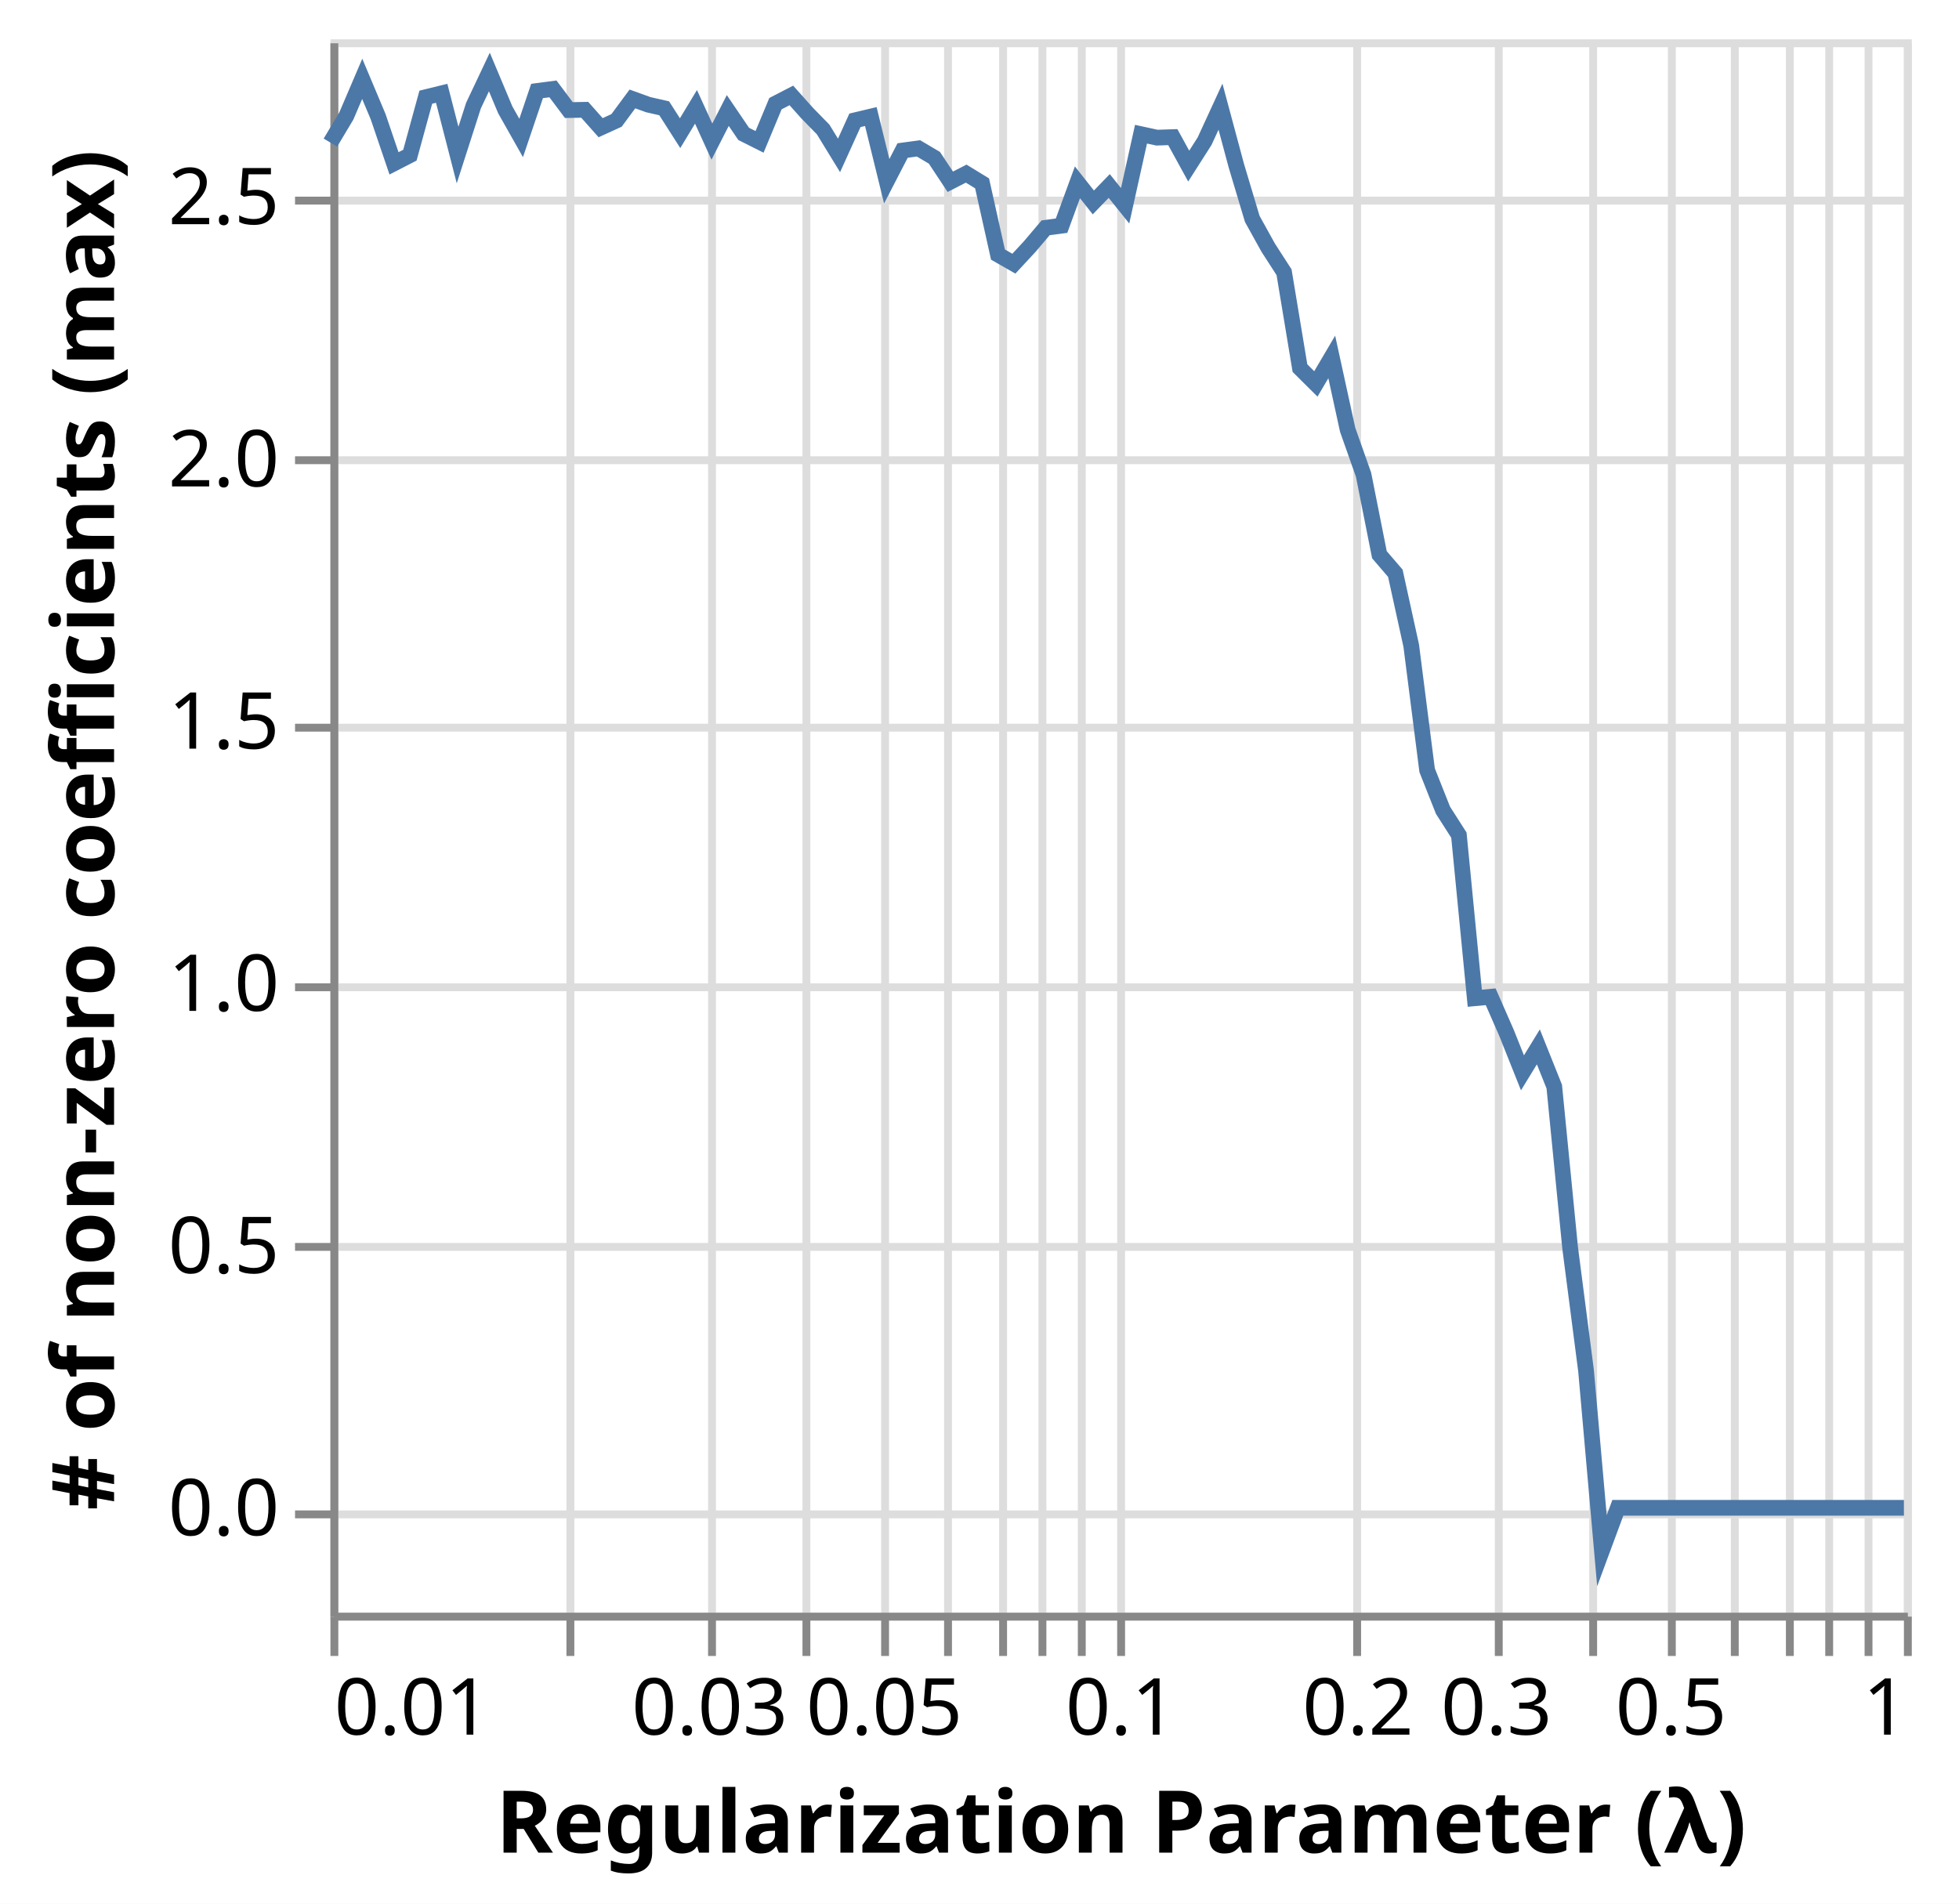
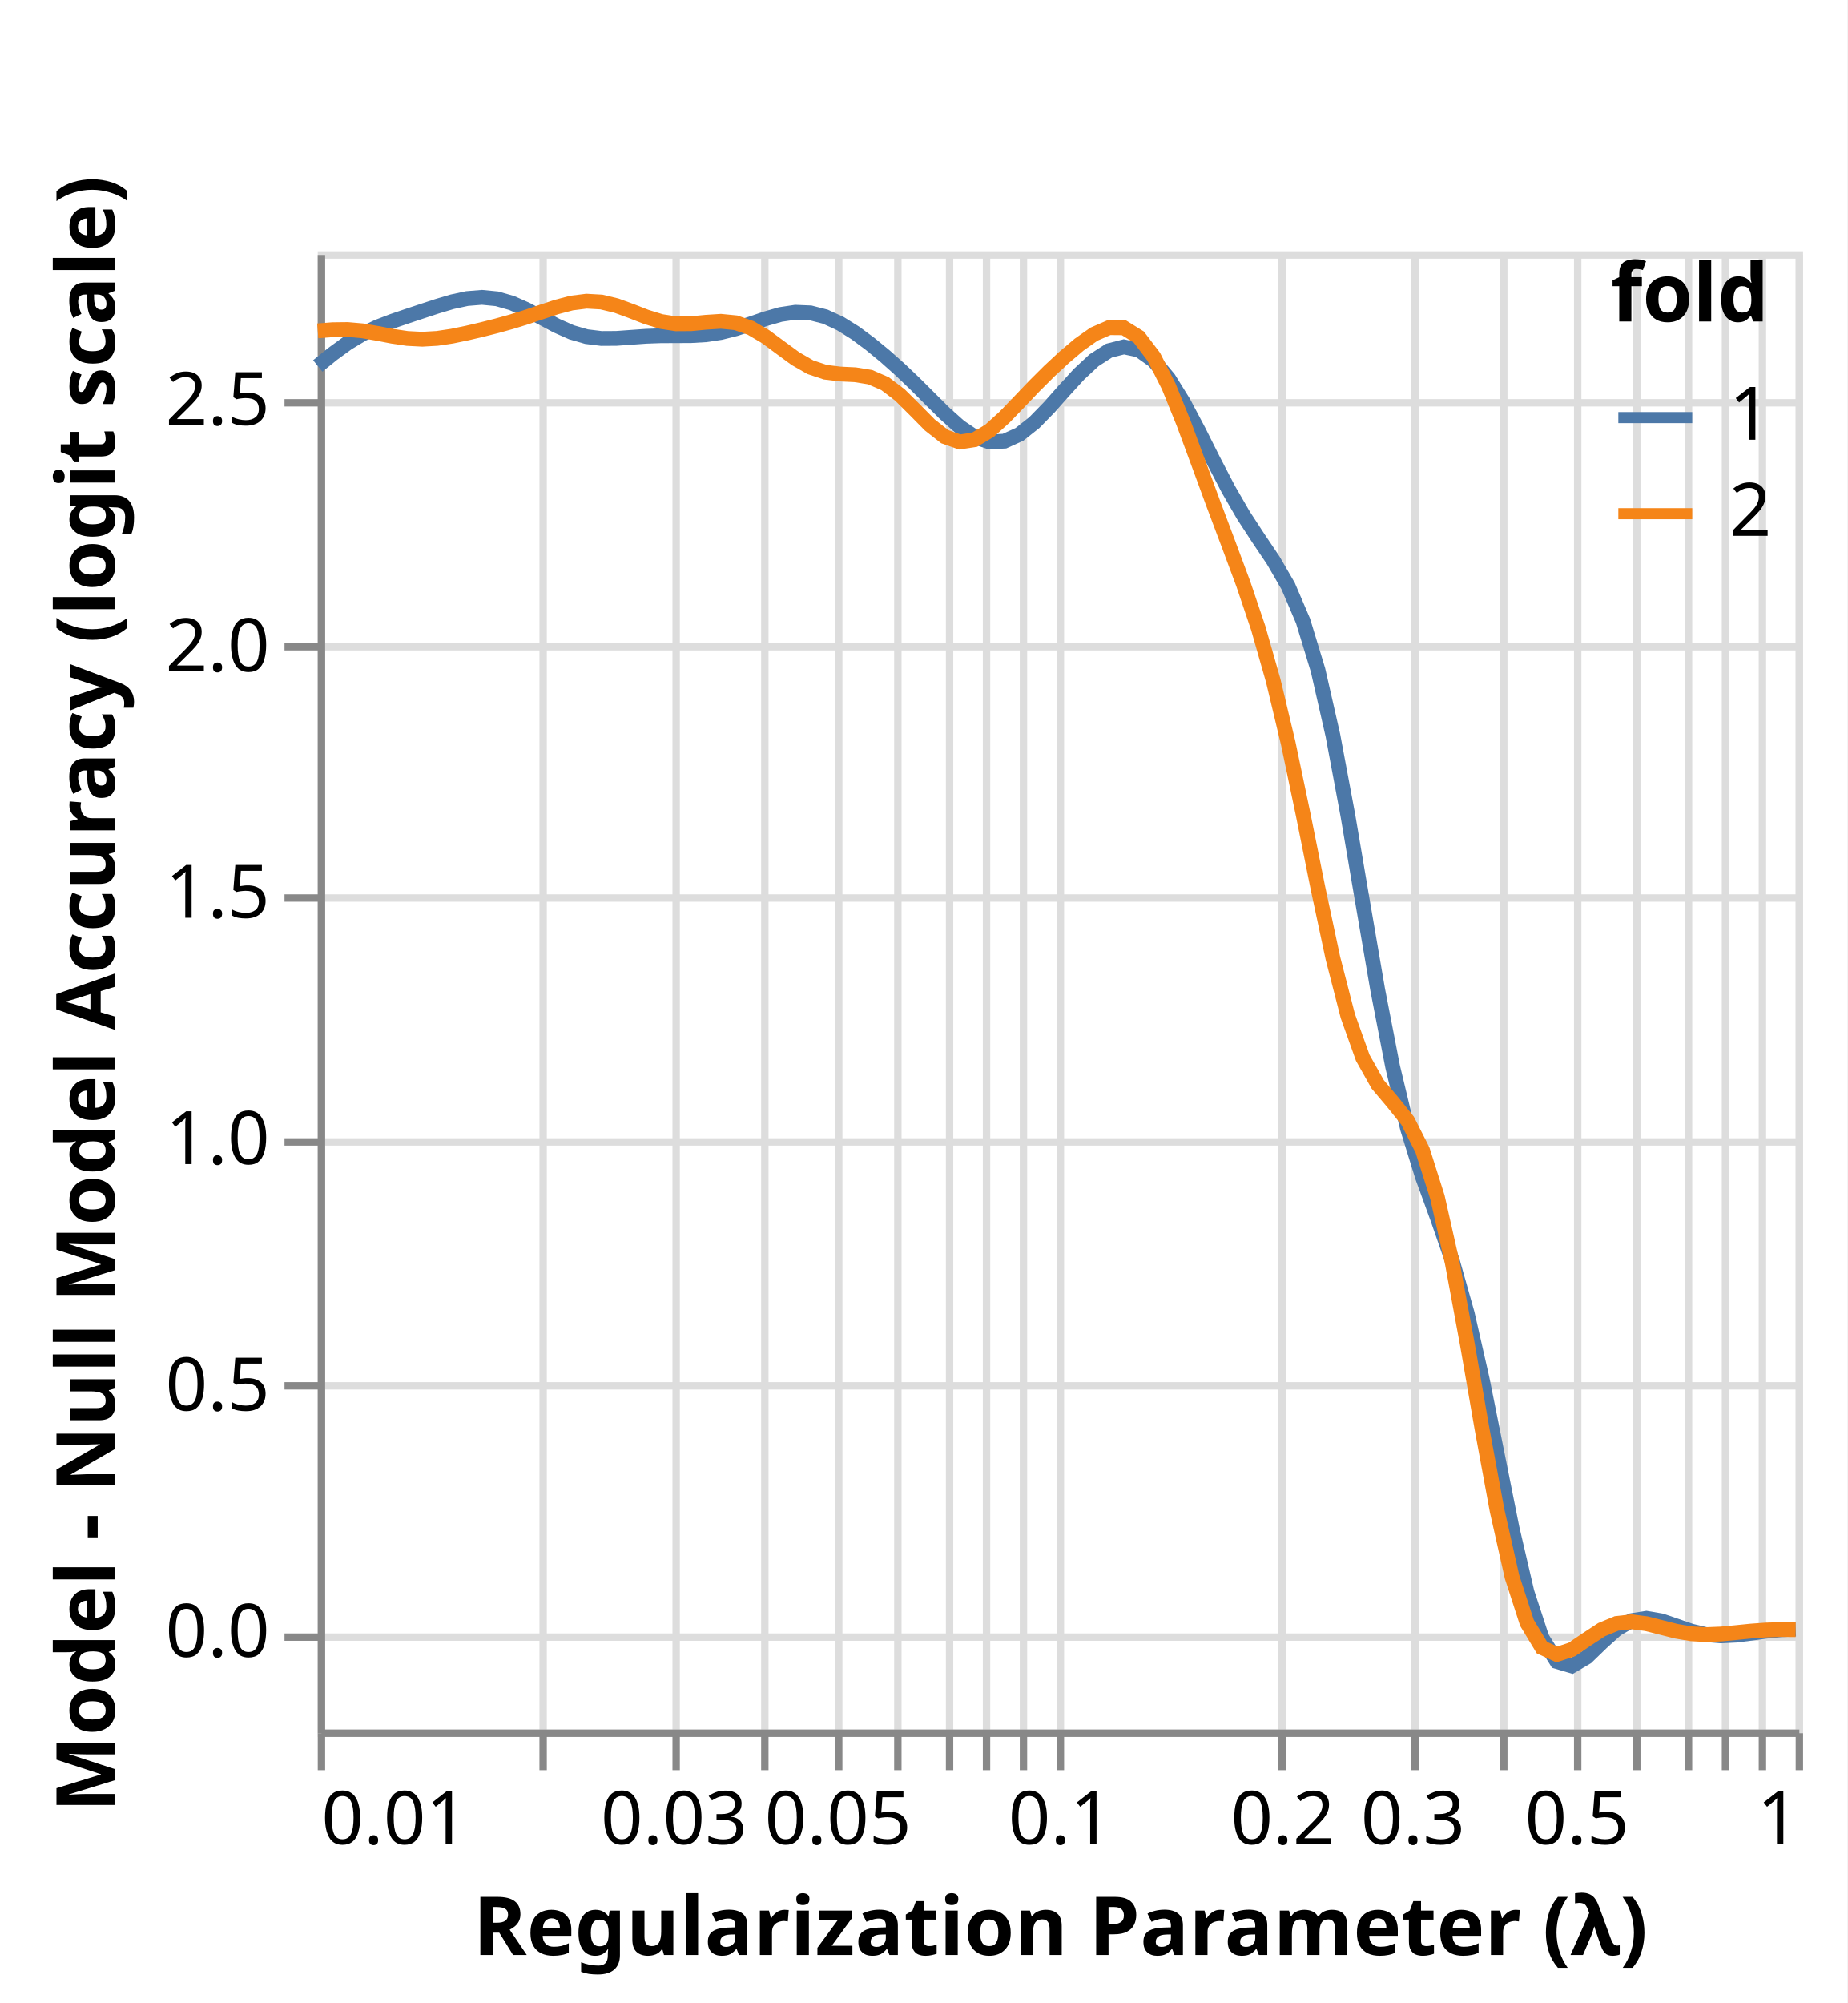
- <svg xmlns="http://www.w3.org/2000/svg" class="marks" width="249" height="242" viewBox="0 0 249 242" version="1.1">
-   <rect width="249" height="242" fill="white" />
-   <g fill="none" stroke-miterlimit="10" transform="translate(42,5)">
+ <svg xmlns="http://www.w3.org/2000/svg" class="marks" width="250" height="271" viewBox="0 0 250 271" version="1.1">
+   <rect width="250" height="271" fill="white" />
+   <g fill="none" stroke-miterlimit="10" transform="translate(43,34)">
    <g class="mark-group role-frame root" role="graphics-object" aria-roledescription="group mark container">
      <g transform="translate(0,0)">
        <path class="background" aria-hidden="true" d="M0.5,0.5h200v200h-200Z" stroke="#ddd" />
        <g>
          <g class="mark-group role-axis" aria-hidden="true">
            <g transform="translate(0.5,200.5)">
              <path class="background" aria-hidden="true" d="M0,0h0v0h0Z" pointer-events="none" />
              <g>
                <g class="mark-rule role-axis-grid" pointer-events="none">
                  <line transform="translate(0,-200)" x2="0" y2="200" stroke="#ddd" stroke-width="1" opacity="1" />
                  <line transform="translate(30,-200)" x2="0" y2="200" stroke="#ddd" stroke-width="1" opacity="1" />
                  <line transform="translate(48,-200)" x2="0" y2="200" stroke="#ddd" stroke-width="1" opacity="1" />
                  <line transform="translate(60,-200)" x2="0" y2="200" stroke="#ddd" stroke-width="1" opacity="1" />
                  <line transform="translate(70,-200)" x2="0" y2="200" stroke="#ddd" stroke-width="1" opacity="1" />
                  <line transform="translate(78,-200)" x2="0" y2="200" stroke="#ddd" stroke-width="1" opacity="1" />
                  <line transform="translate(85,-200)" x2="0" y2="200" stroke="#ddd" stroke-width="1" opacity="1" />
                  <line transform="translate(90,-200)" x2="0" y2="200" stroke="#ddd" stroke-width="1" opacity="1" />
                  <line transform="translate(95,-200)" x2="0" y2="200" stroke="#ddd" stroke-width="1" opacity="1" />
                  <line transform="translate(100,-200)" x2="0" y2="200" stroke="#ddd" stroke-width="1" opacity="1" />
                  <line transform="translate(130,-200)" x2="0" y2="200" stroke="#ddd" stroke-width="1" opacity="1" />
                  <line transform="translate(148,-200)" x2="0" y2="200" stroke="#ddd" stroke-width="1" opacity="1" />
                  <line transform="translate(160,-200)" x2="0" y2="200" stroke="#ddd" stroke-width="1" opacity="1" />
                  <line transform="translate(170,-200)" x2="0" y2="200" stroke="#ddd" stroke-width="1" opacity="1" />
                  <line transform="translate(178,-200)" x2="0" y2="200" stroke="#ddd" stroke-width="1" opacity="1" />
                  <line transform="translate(185,-200)" x2="0" y2="200" stroke="#ddd" stroke-width="1" opacity="1" />
                  <line transform="translate(190,-200)" x2="0" y2="200" stroke="#ddd" stroke-width="1" opacity="1" />
                  <line transform="translate(195,-200)" x2="0" y2="200" stroke="#ddd" stroke-width="1" opacity="1" />
                  <line transform="translate(200,-200)" x2="0" y2="200" stroke="#ddd" stroke-width="1" opacity="1" />
                </g>
              </g>
              <path class="foreground" aria-hidden="true" d="" pointer-events="none" display="none" />
            </g>
          </g>
          <g class="mark-group role-axis" aria-hidden="true">
            <g transform="translate(0.5,0.5)">
              <path class="background" aria-hidden="true" d="M0,0h0v0h0Z" pointer-events="none" />
              <g>
                <g class="mark-rule role-axis-grid" pointer-events="none">
                  <line transform="translate(0,187)" x2="200" y2="0" stroke="#ddd" stroke-width="1" opacity="1" />
                  <line transform="translate(0,153)" x2="200" y2="0" stroke="#ddd" stroke-width="1" opacity="1" />
                  <line transform="translate(0,120)" x2="200" y2="0" stroke="#ddd" stroke-width="1" opacity="1" />
                  <line transform="translate(0,87)" x2="200" y2="0" stroke="#ddd" stroke-width="1" opacity="1" />
                  <line transform="translate(0,53)" x2="200" y2="0" stroke="#ddd" stroke-width="1" opacity="1" />
                  <line transform="translate(0,20)" x2="200" y2="0" stroke="#ddd" stroke-width="1" opacity="1" />
                </g>
              </g>
              <path class="foreground" aria-hidden="true" d="" pointer-events="none" display="none" />
            </g>
          </g>
          <g class="mark-group role-axis" role="graphics-symbol" aria-roledescription="axis" aria-label="X-axis titled 'Regularization Parameter (λ)' for a log scale with values from 0.01 to 1">
            <g transform="translate(0.5,200.5)">
              <path class="background" aria-hidden="true" d="M0,0h0v0h0Z" pointer-events="none" />
              <g>
                <g class="mark-rule role-axis-tick" pointer-events="none">
                  <line transform="translate(0,0)" x2="0" y2="5" stroke="#888" stroke-width="1" opacity="1" />
                  <line transform="translate(30,0)" x2="0" y2="5" stroke="#888" stroke-width="1" opacity="1" />
                  <line transform="translate(48,0)" x2="0" y2="5" stroke="#888" stroke-width="1" opacity="1" />
                  <line transform="translate(60,0)" x2="0" y2="5" stroke="#888" stroke-width="1" opacity="1" />
                  <line transform="translate(70,0)" x2="0" y2="5" stroke="#888" stroke-width="1" opacity="1" />
                  <line transform="translate(78,0)" x2="0" y2="5" stroke="#888" stroke-width="1" opacity="1" />
                  <line transform="translate(85,0)" x2="0" y2="5" stroke="#888" stroke-width="1" opacity="1" />
                  <line transform="translate(90,0)" x2="0" y2="5" stroke="#888" stroke-width="1" opacity="1" />
                  <line transform="translate(95,0)" x2="0" y2="5" stroke="#888" stroke-width="1" opacity="1" />
                  <line transform="translate(100,0)" x2="0" y2="5" stroke="#888" stroke-width="1" opacity="1" />
                  <line transform="translate(130,0)" x2="0" y2="5" stroke="#888" stroke-width="1" opacity="1" />
                  <line transform="translate(148,0)" x2="0" y2="5" stroke="#888" stroke-width="1" opacity="1" />
                  <line transform="translate(160,0)" x2="0" y2="5" stroke="#888" stroke-width="1" opacity="1" />
                  <line transform="translate(170,0)" x2="0" y2="5" stroke="#888" stroke-width="1" opacity="1" />
                  <line transform="translate(178,0)" x2="0" y2="5" stroke="#888" stroke-width="1" opacity="1" />
                  <line transform="translate(185,0)" x2="0" y2="5" stroke="#888" stroke-width="1" opacity="1" />
                  <line transform="translate(190,0)" x2="0" y2="5" stroke="#888" stroke-width="1" opacity="1" />
                  <line transform="translate(195,0)" x2="0" y2="5" stroke="#888" stroke-width="1" opacity="1" />
                  <line transform="translate(200,0)" x2="0" y2="5" stroke="#888" stroke-width="1" opacity="1" />
                </g>
                <g class="mark-text role-axis-label" pointer-events="none">
                  <text text-anchor="start" transform="translate(0,15)" font-family="sans-serif" font-size="10px" fill="#000" opacity="1">0.01</text>
                  <text text-anchor="middle" transform="translate(30.103,15)" font-family="sans-serif" font-size="10px" fill="#000" opacity="0">0.02</text>
                  <text text-anchor="middle" transform="translate(47.71213,15)" font-family="sans-serif" font-size="10px" fill="#000" opacity="1">0.03</text>
                  <text text-anchor="middle" transform="translate(60.206,15)" font-family="sans-serif" font-size="10px" fill="#000" opacity="0">0.04</text>
                  <text text-anchor="middle" transform="translate(69.897,15)" font-family="sans-serif" font-size="10px" fill="#000" opacity="1">0.05</text>
                  <text text-anchor="middle" transform="translate(77.81513,15)" font-family="sans-serif" font-size="10px" fill="#000" opacity="1" />
                  <text text-anchor="middle" transform="translate(84.5098,15)" font-family="sans-serif" font-size="10px" fill="#000" opacity="1" />
                  <text text-anchor="middle" transform="translate(90.309,15)" font-family="sans-serif" font-size="10px" fill="#000" opacity="1" />
                  <text text-anchor="middle" transform="translate(95.42425,15)" font-family="sans-serif" font-size="10px" fill="#000" opacity="1" />
                  <text text-anchor="middle" transform="translate(100,15)" font-family="sans-serif" font-size="10px" fill="#000" opacity="1">0.1</text>
                  <text text-anchor="middle" transform="translate(130.103,15)" font-family="sans-serif" font-size="10px" fill="#000" opacity="1">0.2</text>
                  <text text-anchor="middle" transform="translate(147.7121,15)" font-family="sans-serif" font-size="10px" fill="#000" opacity="1">0.3</text>
                  <text text-anchor="middle" transform="translate(160.206,15)" font-family="sans-serif" font-size="10px" fill="#000" opacity="0">0.4</text>
                  <text text-anchor="middle" transform="translate(169.897,15)" font-family="sans-serif" font-size="10px" fill="#000" opacity="1">0.5</text>
                  <text text-anchor="middle" transform="translate(177.8151,15)" font-family="sans-serif" font-size="10px" fill="#000" opacity="1" />
                  <text text-anchor="middle" transform="translate(184.5098,15)" font-family="sans-serif" font-size="10px" fill="#000" opacity="1" />
                  <text text-anchor="middle" transform="translate(190.309,15)" font-family="sans-serif" font-size="10px" fill="#000" opacity="1" />
                  <text text-anchor="middle" transform="translate(195.4243,15)" font-family="sans-serif" font-size="10px" fill="#000" opacity="1" />
                  <text text-anchor="end" transform="translate(200,15)" font-family="sans-serif" font-size="10px" fill="#000" opacity="1">1</text>
                </g>
                <g class="mark-rule role-axis-domain" pointer-events="none">
                  <line transform="translate(0,0)" x2="200" y2="0" stroke="#888" stroke-width="1" opacity="1" />
                </g>
                <g class="mark-text role-axis-title" pointer-events="none">
                  <text text-anchor="middle" transform="translate(100,30)" font-family="sans-serif" font-size="11px" font-weight="bold" fill="#000" opacity="1">Regularization Parameter (λ)</text>
                </g>
              </g>
              <path class="foreground" aria-hidden="true" d="" pointer-events="none" display="none" />
            </g>
          </g>
-           <g class="mark-group role-axis" role="graphics-symbol" aria-roledescription="axis" aria-label="Y-axis titled '# of non-zero coefficients (max)' for a linear scale with values from -0.2 to 2.8">
+           <g class="mark-group role-axis" role="graphics-symbol" aria-roledescription="axis" aria-label="Y-axis titled 'Model - Null Model Accuracy (logit scale)' for a linear scale with values from -0.2 to 2.8">
            <g transform="translate(0.5,0.5)">
              <path class="background" aria-hidden="true" d="M0,0h0v0h0Z" pointer-events="none" />
              <g>
                <g class="mark-rule role-axis-tick" pointer-events="none">
                  <line transform="translate(0,187)" x2="-5" y2="0" stroke="#888" stroke-width="1" opacity="1" />
                  <line transform="translate(0,153)" x2="-5" y2="0" stroke="#888" stroke-width="1" opacity="1" />
                  <line transform="translate(0,120)" x2="-5" y2="0" stroke="#888" stroke-width="1" opacity="1" />
                  <line transform="translate(0,87)" x2="-5" y2="0" stroke="#888" stroke-width="1" opacity="1" />
                  <line transform="translate(0,53)" x2="-5" y2="0" stroke="#888" stroke-width="1" opacity="1" />
                  <line transform="translate(0,20)" x2="-5" y2="0" stroke="#888" stroke-width="1" opacity="1" />
                </g>
                <g class="mark-text role-axis-label" pointer-events="none">
                  <text text-anchor="end" transform="translate(-7,189.6667)" font-family="sans-serif" font-size="10px" fill="#000" opacity="1">0.0</text>
                  <text text-anchor="end" transform="translate(-7,156.3333)" font-family="sans-serif" font-size="10px" fill="#000" opacity="1">0.5</text>
                  <text text-anchor="end" transform="translate(-7,123)" font-family="sans-serif" font-size="10px" fill="#000" opacity="1">1.0</text>
                  <text text-anchor="end" transform="translate(-7,89.66667)" font-family="sans-serif" font-size="10px" fill="#000" opacity="1">1.5</text>
                  <text text-anchor="end" transform="translate(-7,56.33333)" font-family="sans-serif" font-size="10px" fill="#000" opacity="1">2.0</text>
                  <text text-anchor="end" transform="translate(-7,23)" font-family="sans-serif" font-size="10px" fill="#000" opacity="1">2.5</text>
                </g>
                <g class="mark-rule role-axis-domain" pointer-events="none">
                  <line transform="translate(0,200)" x2="0" y2="-200" stroke="#888" stroke-width="1" opacity="1" />
                </g>
                <g class="mark-text role-axis-title" pointer-events="none">
-                   <text text-anchor="middle" transform="translate(-26,100) rotate(-90) translate(0,-2)" font-family="sans-serif" font-size="11px" font-weight="bold" fill="#000" opacity="1"># of non-zero coefficients (max)</text>
-                 </g>
-               </g>
-               <path class="foreground" aria-hidden="true" d="" pointer-events="none" display="none" />
-             </g>
-           </g>
-           <g class="mark-line role-mark layer_0_marks" role="graphics-object" aria-roledescription="line mark container">
-             <path aria-label="Regularization Parameter (λ): 0.01; # of non-zero coefficients (max): 2.60310950356" role="graphics-symbol" aria-roledescription="line mark" d="M0,13.126L2.02,9.747L4.04,5.024L6.061,9.826L8.081,15.765L10.101,14.727L12.121,7.355L14.141,6.859L16.162,14.707L18.182,8.423L20.202,4.151L22.222,8.963L24.242,12.539L26.263,6.565L28.283,6.299L30.303,8.993L32.323,8.957L34.343,11.231L36.364,10.309L38.384,7.578L40.404,8.306L42.424,8.766L44.444,11.928L46.465,8.583L48.485,13.003L50.505,9.046L52.525,12.019L54.545,13.034L56.566,8.176L58.586,7.131L60.606,9.392L62.626,11.457L64.646,14.756L66.667,10.295L68.687,9.816L70.707,18.041L72.727,14.133L74.747,13.861L76.768,15.056L78.788,18.105L80.808,17.07L82.828,18.306L84.848,27.361L86.869,28.517L88.889,26.337L90.909,23.954L92.929,23.689L94.949,18.176L96.97,20.732L98.99,18.643L101.01,21.159L103.03,12.059L105.051,12.497L107.071,12.431L109.091,16.113L111.111,12.946L113.131,8.56L115.152,16.084L117.172,22.832L119.192,26.477L121.212,29.608L123.232,41.795L125.253,43.803L127.273,40.374L129.293,49.625L131.313,55.341L133.333,65.515L135.354,67.867L137.374,77.065L139.394,92.906L141.414,98L143.434,101.159L145.455,121.891L147.475,121.705L149.495,126.314L151.515,131.374L153.535,128.074L155.556,133.122L157.576,153.644L159.596,169.243L161.616,192.121L163.636,186.667L165.657,186.667L167.677,186.667L169.697,186.667L171.717,186.667L173.737,186.667L175.758,186.667L177.778,186.667L179.798,186.667L181.818,186.667L183.838,186.667L185.859,186.667L187.879,186.667L189.899,186.667L191.919,186.667L193.939,186.667L195.96,186.667L197.98,186.667L200,186.667" stroke="#4c78a8" stroke-width="2" />
+                   <text text-anchor="middle" transform="translate(-26,100) rotate(-90) translate(0,-2)" font-family="sans-serif" font-size="11px" font-weight="bold" fill="#000" opacity="1">Model - Null Model Accuracy (logit scale)</text>
+                 </g>
+               </g>
+               <path class="foreground" aria-hidden="true" d="" pointer-events="none" display="none" />
+             </g>
+           </g>
+           <g class="mark-group role-scope layer_0_pathgroup" role="graphics-object" aria-roledescription="group mark container">
+             <g transform="translate(0,0)">
+               <path class="background" aria-hidden="true" d="M0,0h200v200h-200Z" />
+               <g>
+                 <g class="mark-line role-mark layer_0_marks" role="graphics-object" aria-roledescription="line mark container">
+                   <path aria-label="fold: 1; Regularization Parameter (λ): 0.01; Model - Null Model Accuracy (logit scale): 2.56730986254" role="graphics-symbol" aria-roledescription="line mark" d="M0,15.513L2.02,13.879L4.04,12.407L6.061,11.191L8.081,10.232L10.101,9.457L12.121,8.769L14.141,8.098L16.162,7.434L18.182,6.833L20.202,6.396L22.222,6.232L24.242,6.428L26.263,7.004L28.283,7.903L30.303,8.987L32.323,10.067L34.343,10.961L36.364,11.546L38.384,11.796L40.404,11.784L42.424,11.64L44.444,11.495L46.465,11.423L48.485,11.418L50.505,11.407L52.525,11.29L54.545,10.987L56.566,10.479L58.586,9.819L60.606,9.125L62.626,8.549L64.646,8.245L66.667,8.328L68.687,8.847L70.707,9.777L72.727,11.037L74.747,12.532L76.768,14.191L78.788,15.988L80.808,17.913L82.828,19.932L84.848,21.939L86.869,23.742L88.889,25.102L90.909,25.794L92.929,25.687L94.949,24.773L96.97,23.175L98.99,21.106L101.01,18.828L103.03,16.617L105.051,14.74L107.071,13.442L109.091,12.929L111.111,13.356L113.131,14.797L115.152,17.222L117.172,20.479L119.192,24.296L121.212,28.323L123.232,32.206L125.253,35.704L127.273,38.804L129.293,41.802L131.313,45.287L133.333,50.012L135.354,56.648L137.374,65.498L139.394,76.294L141.414,88.173L143.434,99.904L145.455,110.306L147.475,118.709L149.495,125.236L151.515,130.773L153.535,136.582L155.556,143.732L157.576,152.6L159.596,162.675L161.616,172.752L163.636,181.418L165.657,187.577L167.677,190.803L169.697,191.401L171.717,190.208L173.737,188.252L175.758,186.424L177.778,185.272L179.798,184.95L181.818,185.296L183.838,185.984L185.859,186.683L187.879,187.161L189.899,187.332L191.919,187.234L193.939,186.982L195.96,186.706L197.98,186.501L200,186.413" stroke="#4c78a8" stroke-width="2" />
+                 </g>
+               </g>
+               <path class="foreground" aria-hidden="true" d="" display="none" />
+             </g>
+             <g transform="translate(0,0)">
+               <path class="background" aria-hidden="true" d="M0,0h200v200h-200Z" />
+               <g>
+                 <g class="mark-line role-mark layer_0_marks" role="graphics-object" aria-roledescription="line mark container">
+                   <path aria-label="fold: 2; Regularization Parameter (λ): 0.01; Model - Null Model Accuracy (logit scale): 2.63854166155" role="graphics-symbol" aria-roledescription="line mark" d="M0,10.764L2.02,10.606L4.04,10.584L6.061,10.762L8.081,11.104L10.101,11.495L12.121,11.793L14.141,11.899L16.162,11.782L18.182,11.48L20.202,11.062L22.222,10.588L24.242,10.078L26.263,9.517L28.283,8.888L30.303,8.204L32.323,7.536L34.343,7.005L36.364,6.75L38.384,6.865L40.404,7.349L42.424,8.086L44.444,8.875L46.465,9.499L48.485,9.81L50.505,9.797L52.525,9.603L54.545,9.473L56.566,9.671L58.586,10.366L60.606,11.555L62.626,13.046L64.646,14.526L66.667,15.686L68.687,16.36L70.707,16.606L72.727,16.702L74.747,17.029L76.768,17.91L78.788,19.447L80.808,21.452L82.828,23.5L84.848,25.082L86.869,25.798L88.889,25.491L90.909,24.276L92.929,22.449L94.949,20.351L96.97,18.233L98.99,16.221L101.01,14.343L103.03,12.631L105.051,11.208L107.071,10.33L109.091,10.349L111.111,11.602L113.131,14.268L115.152,18.267L117.172,23.247L119.192,28.71L121.212,34.212L123.232,39.58L125.253,45.01L127.273,50.989L129.293,58.059L131.313,66.504L133.333,76.122L135.354,86.185L137.374,95.639L139.394,103.472L141.414,109.116L143.434,112.707L145.455,115.1L147.475,117.613L149.495,121.591L151.515,127.957L153.535,136.9L155.556,147.805L157.576,159.455L159.596,170.396L161.616,179.357L163.636,185.572L165.657,188.917L167.677,189.847L169.697,189.179L171.717,187.812L173.737,186.488L175.758,185.65L177.778,185.422L179.798,185.684L181.818,186.193L183.838,186.704L185.859,187.047L187.879,187.162L189.899,187.08L191.919,186.89L193.939,186.685L195.96,186.537L197.98,186.476L200,186.495" stroke="#f58518" stroke-width="2" />
+                 </g>
+               </g>
+               <path class="foreground" aria-hidden="true" d="" display="none" />
+             </g>
+           </g>
+           <g class="mark-group role-legend" role="graphics-symbol" aria-roledescription="legend" aria-label="Symbol legend titled 'fold' for stroke color with 2 values: 1, 2">
+             <g transform="translate(175,0.5)">
+               <path class="background" aria-hidden="true" d="M0,0h25v40h-25Z" pointer-events="none" />
+               <g>
+                 <g class="mark-group role-legend-entry">
+                   <g transform="translate(0,16)">
+                     <path class="background" aria-hidden="true" d="M0,0h0v0h0Z" pointer-events="none" />
+                     <g>
+                       <g class="mark-group role-scope" role="graphics-object" aria-roledescription="group mark container">
+                         <g transform="translate(0,0)">
+                           <path class="background" aria-hidden="true" d="M0,0h22v11h-22Z" pointer-events="none" opacity="1" />
+                           <g>
+                             <g class="mark-symbol role-legend-symbol" pointer-events="none">
+                               <path transform="translate(6,6)" d="M-5,0L5,0" stroke="#4c78a8" stroke-width="1.5" opacity="1" />
+                             </g>
+                             <g class="mark-text role-legend-label" pointer-events="none">
+                               <text text-anchor="start" transform="translate(16,9)" font-family="sans-serif" font-size="10px" fill="#000" opacity="1">1</text>
+                             </g>
+                           </g>
+                           <path class="foreground" aria-hidden="true" d="" pointer-events="none" display="none" />
+                         </g>
+                         <g transform="translate(0,13)">
+                           <path class="background" aria-hidden="true" d="M0,0h22v11h-22Z" pointer-events="none" opacity="1" />
+                           <g>
+                             <g class="mark-symbol role-legend-symbol" pointer-events="none">
+                               <path transform="translate(6,6)" d="M-5,0L5,0" stroke="#f58518" stroke-width="1.5" opacity="1" />
+                             </g>
+                             <g class="mark-text role-legend-label" pointer-events="none">
+                               <text text-anchor="start" transform="translate(16,9)" font-family="sans-serif" font-size="10px" fill="#000" opacity="1">2</text>
+                             </g>
+                           </g>
+                           <path class="foreground" aria-hidden="true" d="" pointer-events="none" display="none" />
+                         </g>
+                       </g>
+                     </g>
+                     <path class="foreground" aria-hidden="true" d="" pointer-events="none" display="none" />
+                   </g>
+                 </g>
+                 <g class="mark-text role-legend-title" pointer-events="none">
+                   <text text-anchor="start" transform="translate(0,9)" font-family="sans-serif" font-size="11px" font-weight="bold" fill="#000" opacity="1">fold</text>
+                 </g>
+               </g>
+               <path class="foreground" aria-hidden="true" d="" pointer-events="none" display="none" />
+             </g>
          </g>
        </g>
        <path class="foreground" aria-hidden="true" d="" display="none" />
      </g>
    </g>
  </g>
</svg>
